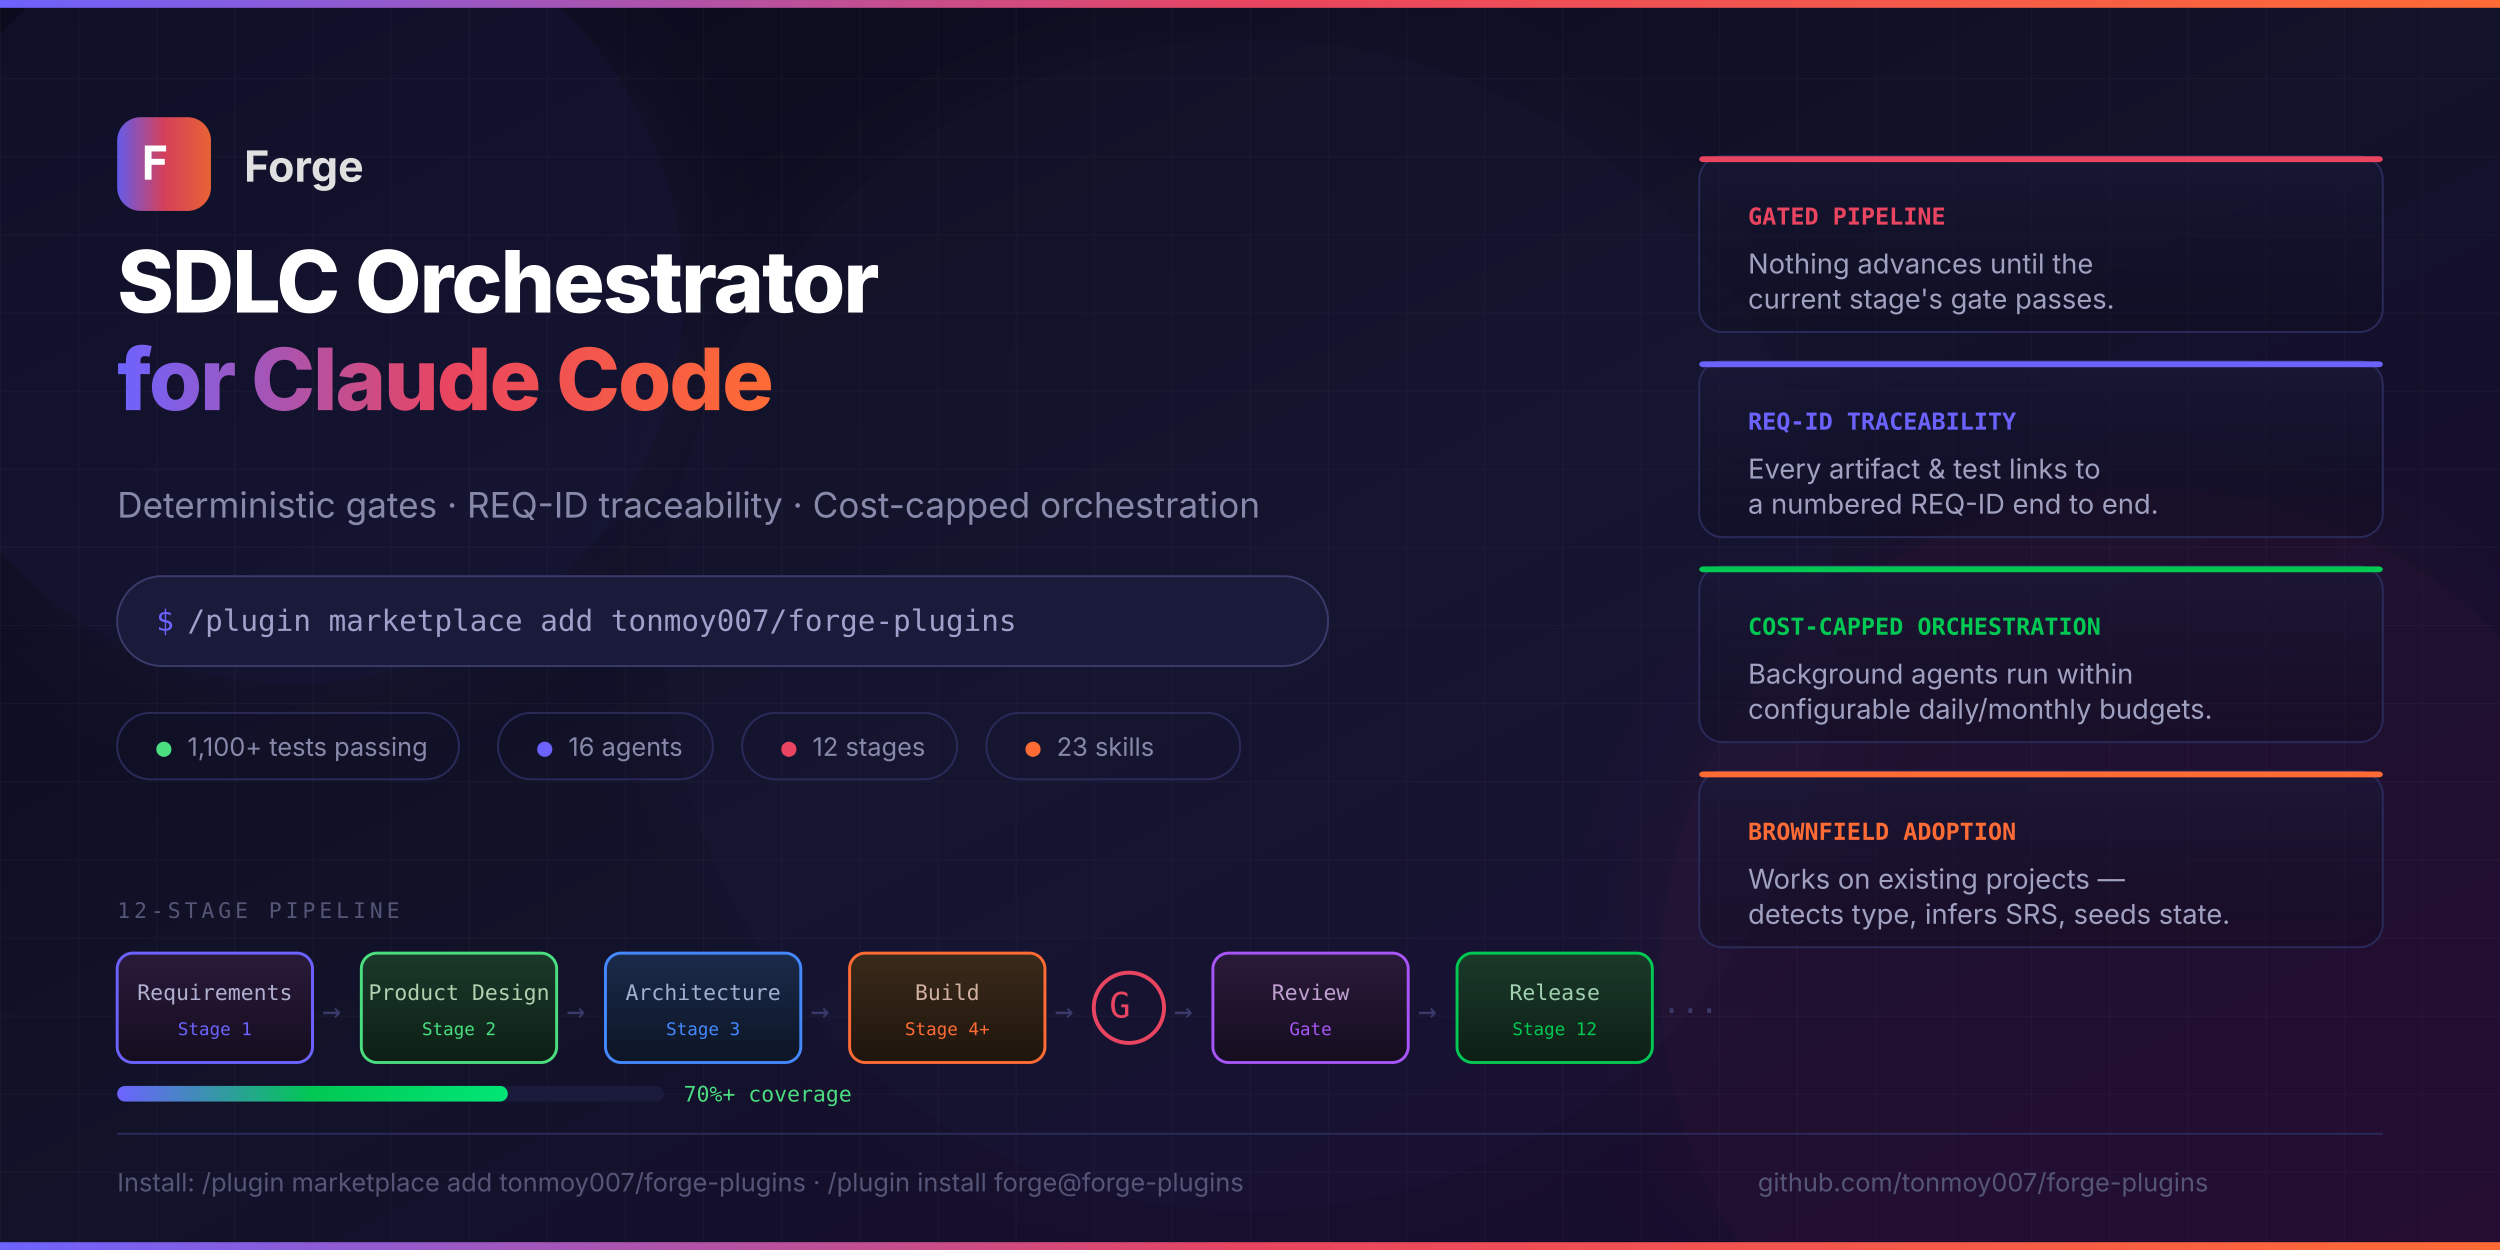
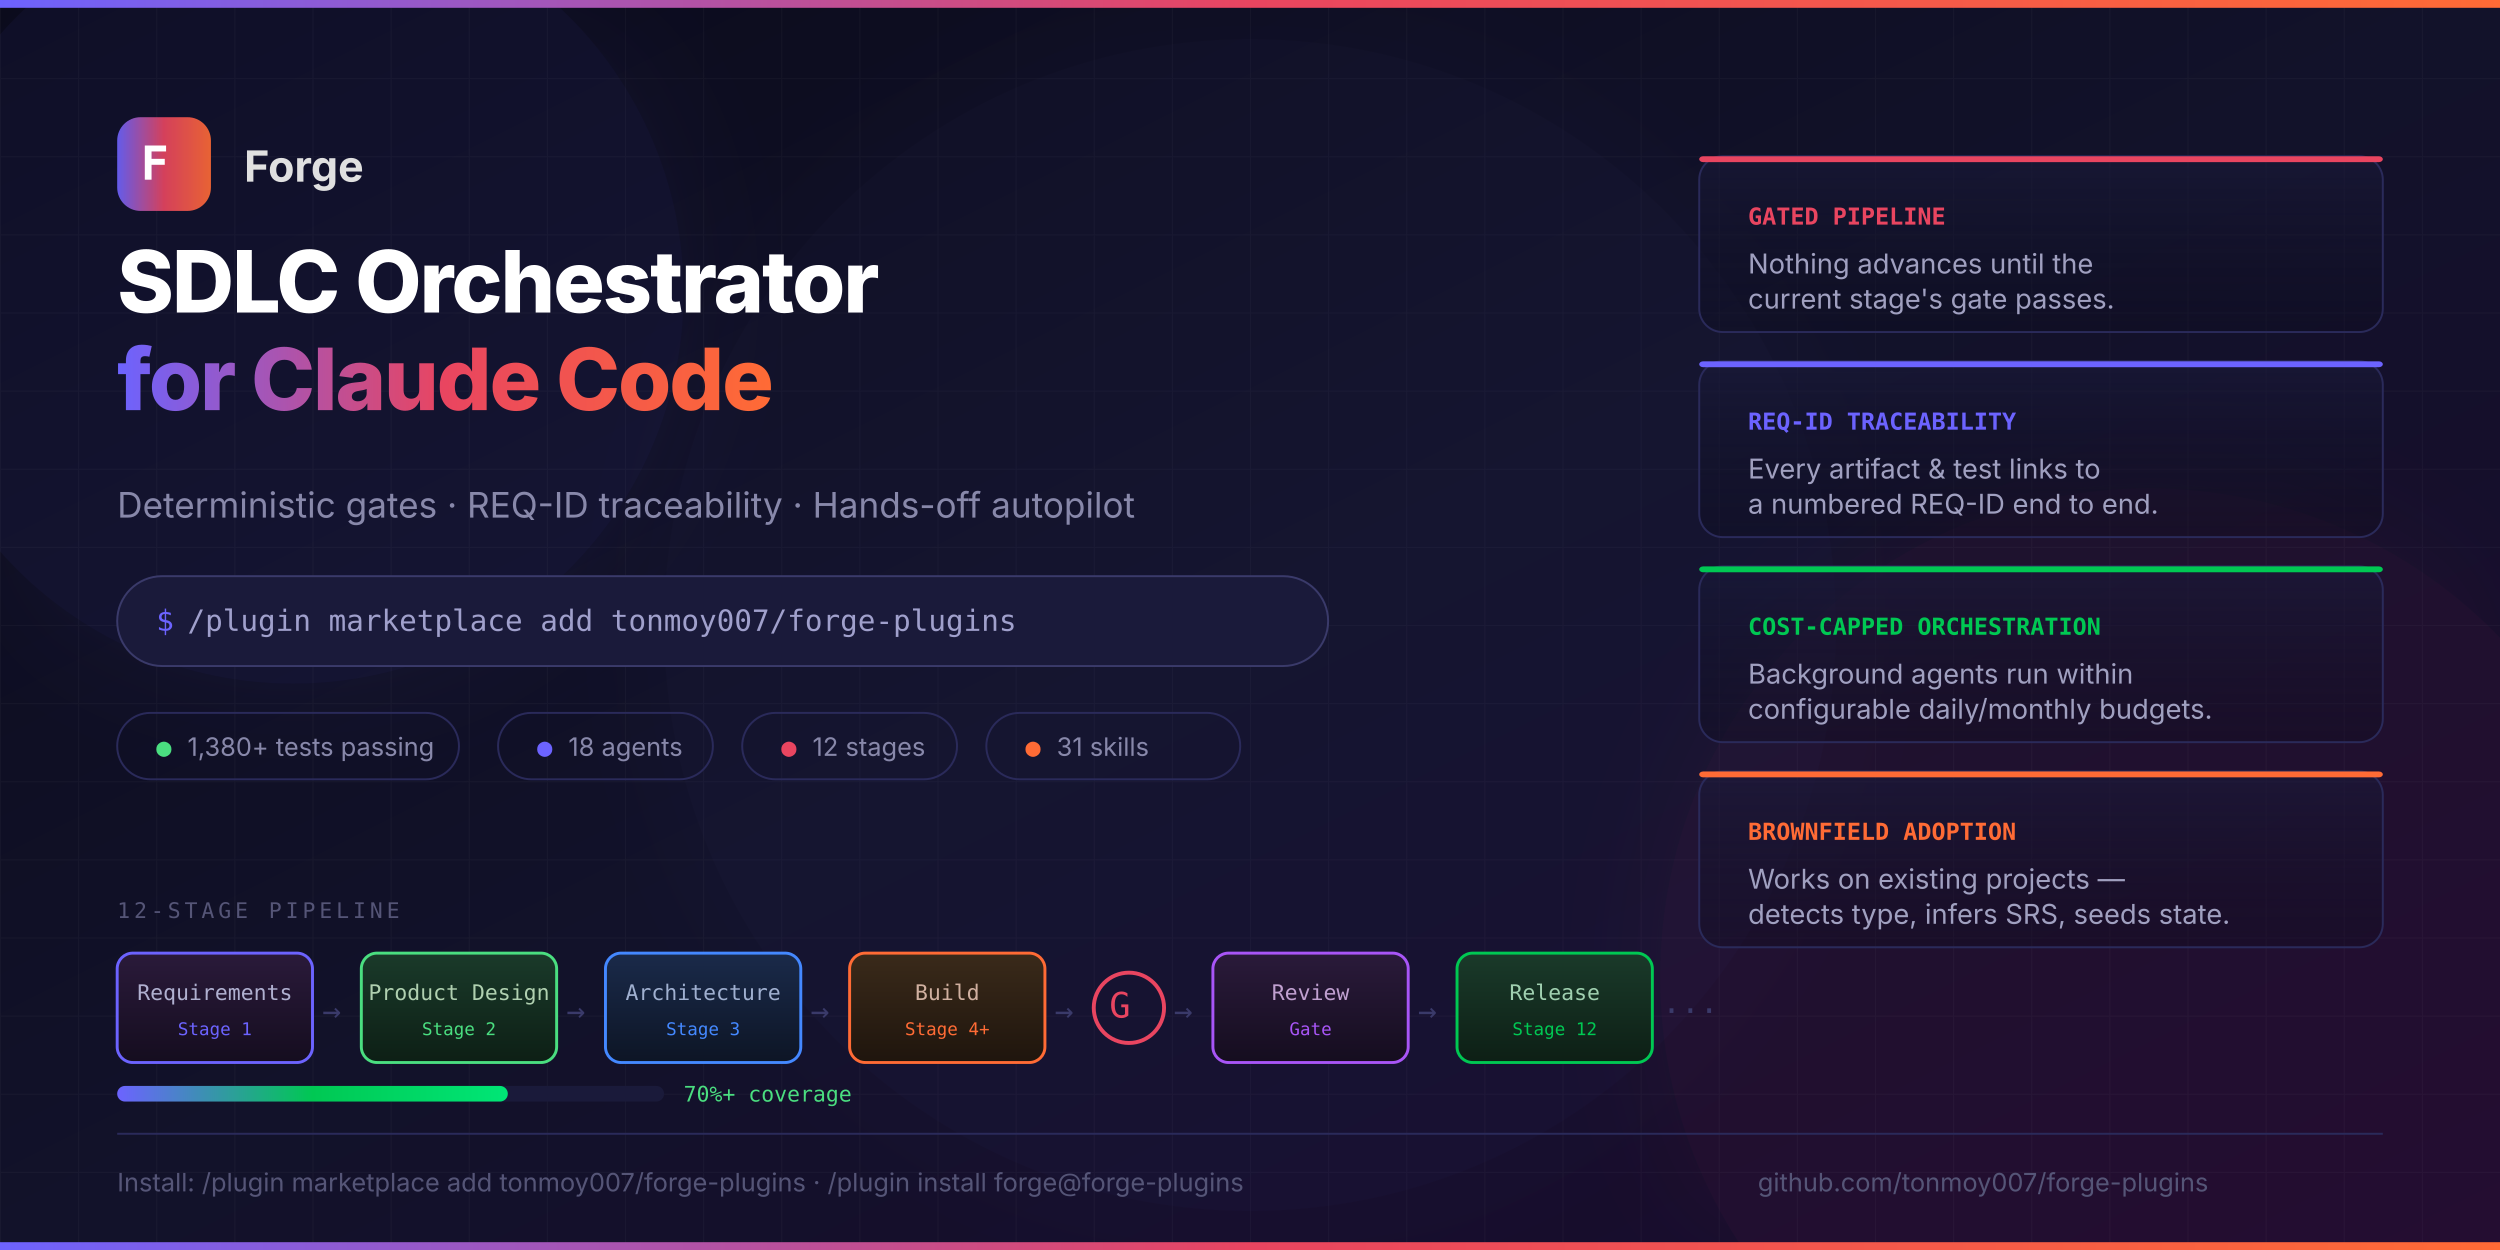
<svg xmlns="http://www.w3.org/2000/svg" viewBox="0 0 1280 640" width="1280" height="640">
  <defs>
    <linearGradient id="bg" x1="0%" y1="0%" x2="100%" y2="100%">
      <stop offset="0%" style="stop-color:#0a0a1a" />
      <stop offset="50%" style="stop-color:#12122a" />
      <stop offset="100%" style="stop-color:#1a0a2e" />
    </linearGradient>
    <linearGradient id="accent" x1="0%" y1="0%" x2="100%" y2="0%">
      <stop offset="0%" style="stop-color:#6c63ff" />
      <stop offset="50%" style="stop-color:#e94560" />
      <stop offset="100%" style="stop-color:#ff6b35" />
    </linearGradient>
    <filter id="glow-subtle" x="-50%" y="-50%" width="200%" height="200%">
      <feGaussianBlur stdDeviation="30" result="blur" />
      <feMerge>
        <feMergeNode in="blur" />
        <feMergeNode in="SourceGraphic" />
      </feMerge>
    </filter>
    <pattern id="grid" width="40" height="40" patternUnits="userSpaceOnUse">
      <path d="M 40 0 L 0 0 0 40" fill="none" stroke="#ffffff" stroke-opacity="0.03" stroke-width="1" />
    </pattern>
    <linearGradient id="box-purple" x1="0%" y1="0%" x2="0%" y2="100%">
      <stop offset="0%" style="stop-color:#2a1a3a" />
      <stop offset="100%" style="stop-color:#150d1f" />
    </linearGradient>
    <linearGradient id="box-green" x1="0%" y1="0%" x2="0%" y2="100%">
      <stop offset="0%" style="stop-color:#1a3a2a" />
      <stop offset="100%" style="stop-color:#0d1f15" />
    </linearGradient>
    <linearGradient id="box-blue" x1="0%" y1="0%" x2="0%" y2="100%">
      <stop offset="0%" style="stop-color:#1a2a4a" />
      <stop offset="100%" style="stop-color:#0d1525" />
    </linearGradient>
    <linearGradient id="box-orange" x1="0%" y1="0%" x2="0%" y2="100%">
      <stop offset="0%" style="stop-color:#3a2a1a" />
      <stop offset="100%" style="stop-color:#1f150d" />
    </linearGradient>
    <linearGradient id="card-bg" x1="0%" y1="0%" x2="0%" y2="100%">
      <stop offset="0%" style="stop-color:#1a1a3a" stop-opacity="0.6" />
      <stop offset="100%" style="stop-color:#0a0a1a" stop-opacity="0.3" />
    </linearGradient>
    <linearGradient id="test-bar" x1="0%" y1="0%" x2="100%" y2="0%">
      <stop offset="0%" style="stop-color:#6c63ff" />
      <stop offset="50%" style="stop-color:#00c853" />
      <stop offset="100%" style="stop-color:#00e676" />
    </linearGradient>
  </defs>
  <rect width="1280" height="640" fill="url(#bg)" />
  <rect width="1280" height="640" fill="url(#grid)" />
  <circle cx="150" cy="150" r="200" fill="#6c63ff" opacity="0.06" filter="url(#glow-subtle)" />
  <circle cx="1100" cy="500" r="250" fill="#e94560" opacity="0.05" filter="url(#glow-subtle)" />
  <circle cx="640" cy="320" r="300" fill="#6c63ff" opacity="0.03" filter="url(#glow-subtle)" />
  <rect x="0" y="0" width="1280" height="4" fill="url(#accent)" />
  <rect x="60" y="60" width="48" height="48" rx="12" fill="url(#accent)" opacity="0.9" />
  <text x="72" y="92" font-family="ui-monospace, monospace" font-size="24" font-weight="bold" fill="#ffffff">F</text>
  <text x="125" y="93" font-family="-apple-system, BlinkMacSystemFont, 'Segoe UI', sans-serif" font-size="22" font-weight="700" fill="#e0e0e0">Forge</text>
  <text x="60" y="160" font-family="-apple-system, BlinkMacSystemFont, 'Segoe UI', sans-serif" font-size="44" font-weight="800" fill="#ffffff" letter-spacing="-1">SDLC Orchestrator</text>
  <text x="60" y="210" font-family="-apple-system, BlinkMacSystemFont, 'Segoe UI', sans-serif" font-size="44" font-weight="800" fill="url(#accent)" letter-spacing="-1">for Claude Code</text>
-   <text x="60" y="265" font-family="-apple-system, BlinkMacSystemFont, 'Segoe UI', sans-serif" font-size="18" fill="#8888aa" font-weight="400">Deterministic gates · REQ-ID traceability · Cost-capped orchestration</text>
+   <text x="60" y="265" font-family="-apple-system, BlinkMacSystemFont, 'Segoe UI', sans-serif" font-size="18" fill="#8888aa" font-weight="400">Deterministic gates · REQ-ID traceability · Hands-off autopilot</text>
  <rect x="60" y="295" width="620" height="46" rx="23" fill="#1a1a3a" stroke="#3a3a6a" stroke-width="1" />
  <text x="80" y="323" font-family="ui-monospace, 'SF Mono', monospace" font-size="15" fill="#6c63ff">$</text>
  <text x="96" y="323" font-family="ui-monospace, 'SF Mono', monospace" font-size="15" fill="#a0a0cc">/plugin marketplace add tonmoy007/forge-plugins</text>
  <rect x="60" y="365" width="175" height="34" rx="17" fill="none" stroke="#2a2a5a" stroke-width="1" />
  <text x="80" y="387" font-family="ui-monospace, monospace" font-size="13" fill="#4ade80">●</text>
-   <text x="96" y="387" font-family="-apple-system, sans-serif" font-size="13" fill="#8888aa">1,100+ tests passing</text>
+   <text x="96" y="387" font-family="-apple-system, sans-serif" font-size="13" fill="#8888aa">1,380+ tests passing</text>
  <rect x="255" y="365" width="110" height="34" rx="17" fill="none" stroke="#2a2a5a" stroke-width="1" />
  <text x="275" y="387" font-family="ui-monospace, monospace" font-size="13" fill="#6c63ff">●</text>
-   <text x="291" y="387" font-family="-apple-system, sans-serif" font-size="13" fill="#8888aa">16 agents</text>
+   <text x="291" y="387" font-family="-apple-system, sans-serif" font-size="13" fill="#8888aa">18 agents</text>
  <rect x="380" y="365" width="110" height="34" rx="17" fill="none" stroke="#2a2a5a" stroke-width="1" />
  <text x="400" y="387" font-family="ui-monospace, monospace" font-size="13" fill="#e94560">●</text>
  <text x="416" y="387" font-family="-apple-system, sans-serif" font-size="13" fill="#8888aa">12 stages</text>
  <rect x="505" y="365" width="130" height="34" rx="17" fill="none" stroke="#2a2a5a" stroke-width="1" />
  <text x="525" y="387" font-family="ui-monospace, monospace" font-size="13" fill="#ff6b35">●</text>
-   <text x="541" y="387" font-family="-apple-system, sans-serif" font-size="13" fill="#8888aa">23 skills</text>
+   <text x="541" y="387" font-family="-apple-system, sans-serif" font-size="13" fill="#8888aa">31 skills</text>
  <text x="60" y="470" font-family="ui-monospace, monospace" font-size="11" fill="#555577" letter-spacing="2">12-STAGE PIPELINE</text>
  <rect x="60" y="488" width="100" height="56" rx="8" fill="url(#box-purple)" stroke="#6c63ff" stroke-width="1.5" />
  <text x="110" y="512" font-family="ui-monospace, monospace" font-size="11" fill="#b0b0d0" text-anchor="middle">Requirements</text>
  <text x="110" y="530" font-family="ui-monospace, monospace" font-size="9" fill="#6c63ff" text-anchor="middle">Stage 1</text>
  <text x="165" y="523" font-family="ui-monospace, monospace" font-size="16" fill="#3a3a6a">→</text>
  <rect x="185" y="488" width="100" height="56" rx="8" fill="url(#box-green)" stroke="#4ade80" stroke-width="1.5" />
  <text x="235" y="512" font-family="ui-monospace, monospace" font-size="11" fill="#b0d0b0" text-anchor="middle">Product Design</text>
  <text x="235" y="530" font-family="ui-monospace, monospace" font-size="9" fill="#4ade80" text-anchor="middle">Stage 2</text>
  <text x="290" y="523" font-family="ui-monospace, monospace" font-size="16" fill="#3a3a6a">→</text>
  <rect x="310" y="488" width="100" height="56" rx="8" fill="url(#box-blue)" stroke="#4488ff" stroke-width="1.5" />
  <text x="360" y="512" font-family="ui-monospace, monospace" font-size="11" fill="#a0b0d0" text-anchor="middle">Architecture</text>
  <text x="360" y="530" font-family="ui-monospace, monospace" font-size="9" fill="#4488ff" text-anchor="middle">Stage 3</text>
  <text x="415" y="523" font-family="ui-monospace, monospace" font-size="16" fill="#3a3a6a">→</text>
  <rect x="435" y="488" width="100" height="56" rx="8" fill="url(#box-orange)" stroke="#ff6b35" stroke-width="1.5" />
  <text x="485" y="512" font-family="ui-monospace, monospace" font-size="11" fill="#d0b0a0" text-anchor="middle">Build</text>
  <text x="485" y="530" font-family="ui-monospace, monospace" font-size="9" fill="#ff6b35" text-anchor="middle">Stage 4+</text>
  <text x="540" y="523" font-family="ui-monospace, monospace" font-size="16" fill="#3a3a6a">→</text>
  <rect x="560" y="498" width="36" height="36" rx="18" fill="none" stroke="#e94560" stroke-width="2" />
  <text x="568" y="521" font-family="ui-monospace, monospace" font-size="18" fill="#e94560">G</text>
  <text x="601" y="523" font-family="ui-monospace, monospace" font-size="16" fill="#3a3a6a">→</text>
  <rect x="621" y="488" width="100" height="56" rx="8" fill="url(#box-purple)" stroke="#a855f7" stroke-width="1.5" />
  <text x="671" y="512" font-family="ui-monospace, monospace" font-size="11" fill="#c0a0d0" text-anchor="middle">Review</text>
  <text x="671" y="530" font-family="ui-monospace, monospace" font-size="9" fill="#a855f7" text-anchor="middle">Gate</text>
  <text x="726" y="523" font-family="ui-monospace, monospace" font-size="16" fill="#3a3a6a">→</text>
  <rect x="746" y="488" width="100" height="56" rx="8" fill="url(#box-green)" stroke="#00c853" stroke-width="1.5" />
  <text x="796" y="512" font-family="ui-monospace, monospace" font-size="11" fill="#a0d0b0" text-anchor="middle">Release</text>
  <text x="796" y="530" font-family="ui-monospace, monospace" font-size="9" fill="#00c853" text-anchor="middle">Stage 12</text>
  <text x="851" y="523" font-family="ui-monospace, monospace" font-size="16" fill="#3a3a6a">···</text>
  <rect x="870" y="80" width="350" height="90" rx="12" fill="url(#card-bg)" stroke="#2a2a5a" stroke-width="1" />
  <rect x="870" y="80" width="350" height="3" rx="2" fill="#e94560" />
  <text x="895" y="115" font-family="ui-monospace, monospace" font-size="12" fill="#e94560" font-weight="700">GATED PIPELINE</text>
  <text x="895" y="140" font-family="-apple-system, sans-serif" font-size="14" fill="#a0a0c0">Nothing advances until the</text>
  <text x="895" y="158" font-family="-apple-system, sans-serif" font-size="14" fill="#a0a0c0">current stage's gate passes.</text>
  <rect x="870" y="185" width="350" height="90" rx="12" fill="url(#card-bg)" stroke="#2a2a5a" stroke-width="1" />
  <rect x="870" y="185" width="350" height="3" rx="2" fill="#6c63ff" />
  <text x="895" y="220" font-family="ui-monospace, monospace" font-size="12" fill="#6c63ff" font-weight="700">REQ-ID TRACEABILITY</text>
  <text x="895" y="245" font-family="-apple-system, sans-serif" font-size="14" fill="#a0a0c0">Every artifact &amp; test links to</text>
  <text x="895" y="263" font-family="-apple-system, sans-serif" font-size="14" fill="#a0a0c0">a numbered REQ-ID end to end.</text>
  <rect x="870" y="290" width="350" height="90" rx="12" fill="url(#card-bg)" stroke="#2a2a5a" stroke-width="1" />
  <rect x="870" y="290" width="350" height="3" rx="2" fill="#00c853" />
  <text x="895" y="325" font-family="ui-monospace, monospace" font-size="12" fill="#00c853" font-weight="700">COST-CAPPED ORCHESTRATION</text>
  <text x="895" y="350" font-family="-apple-system, sans-serif" font-size="14" fill="#a0a0c0">Background agents run within</text>
  <text x="895" y="368" font-family="-apple-system, sans-serif" font-size="14" fill="#a0a0c0">configurable daily/monthly budgets.</text>
  <rect x="870" y="395" width="350" height="90" rx="12" fill="url(#card-bg)" stroke="#2a2a5a" stroke-width="1" />
  <rect x="870" y="395" width="350" height="3" rx="2" fill="#ff6b35" />
  <text x="895" y="430" font-family="ui-monospace, monospace" font-size="12" fill="#ff6b35" font-weight="700">BROWNFIELD ADOPTION</text>
  <text x="895" y="455" font-family="-apple-system, sans-serif" font-size="14" fill="#a0a0c0">Works on existing projects —</text>
  <text x="895" y="473" font-family="-apple-system, sans-serif" font-size="14" fill="#a0a0c0">detects type, infers SRS, seeds state.</text>
  <rect x="60" y="580" width="1160" height="1" fill="#2a2a5a" />
  <text x="60" y="610" font-family="-apple-system, sans-serif" font-size="13" fill="#555577">Install: /plugin marketplace add tonmoy007/forge-plugins  ·  /plugin install forge@forge-plugins</text>
  <text x="900" y="610" font-family="-apple-system, sans-serif" font-size="13" fill="#555577">github.com/tonmoy007/forge-plugins</text>
  <rect x="60" y="556" width="280" height="8" rx="4" fill="#1a1a3a" />
  <rect x="60" y="556" width="200" height="8" rx="4" fill="url(#test-bar)" />
  <text x="350" y="564" font-family="ui-monospace, monospace" font-size="11" fill="#4ade80">70%+ coverage</text>
  <rect x="0" y="636" width="1280" height="4" fill="url(#accent)" />
</svg>
